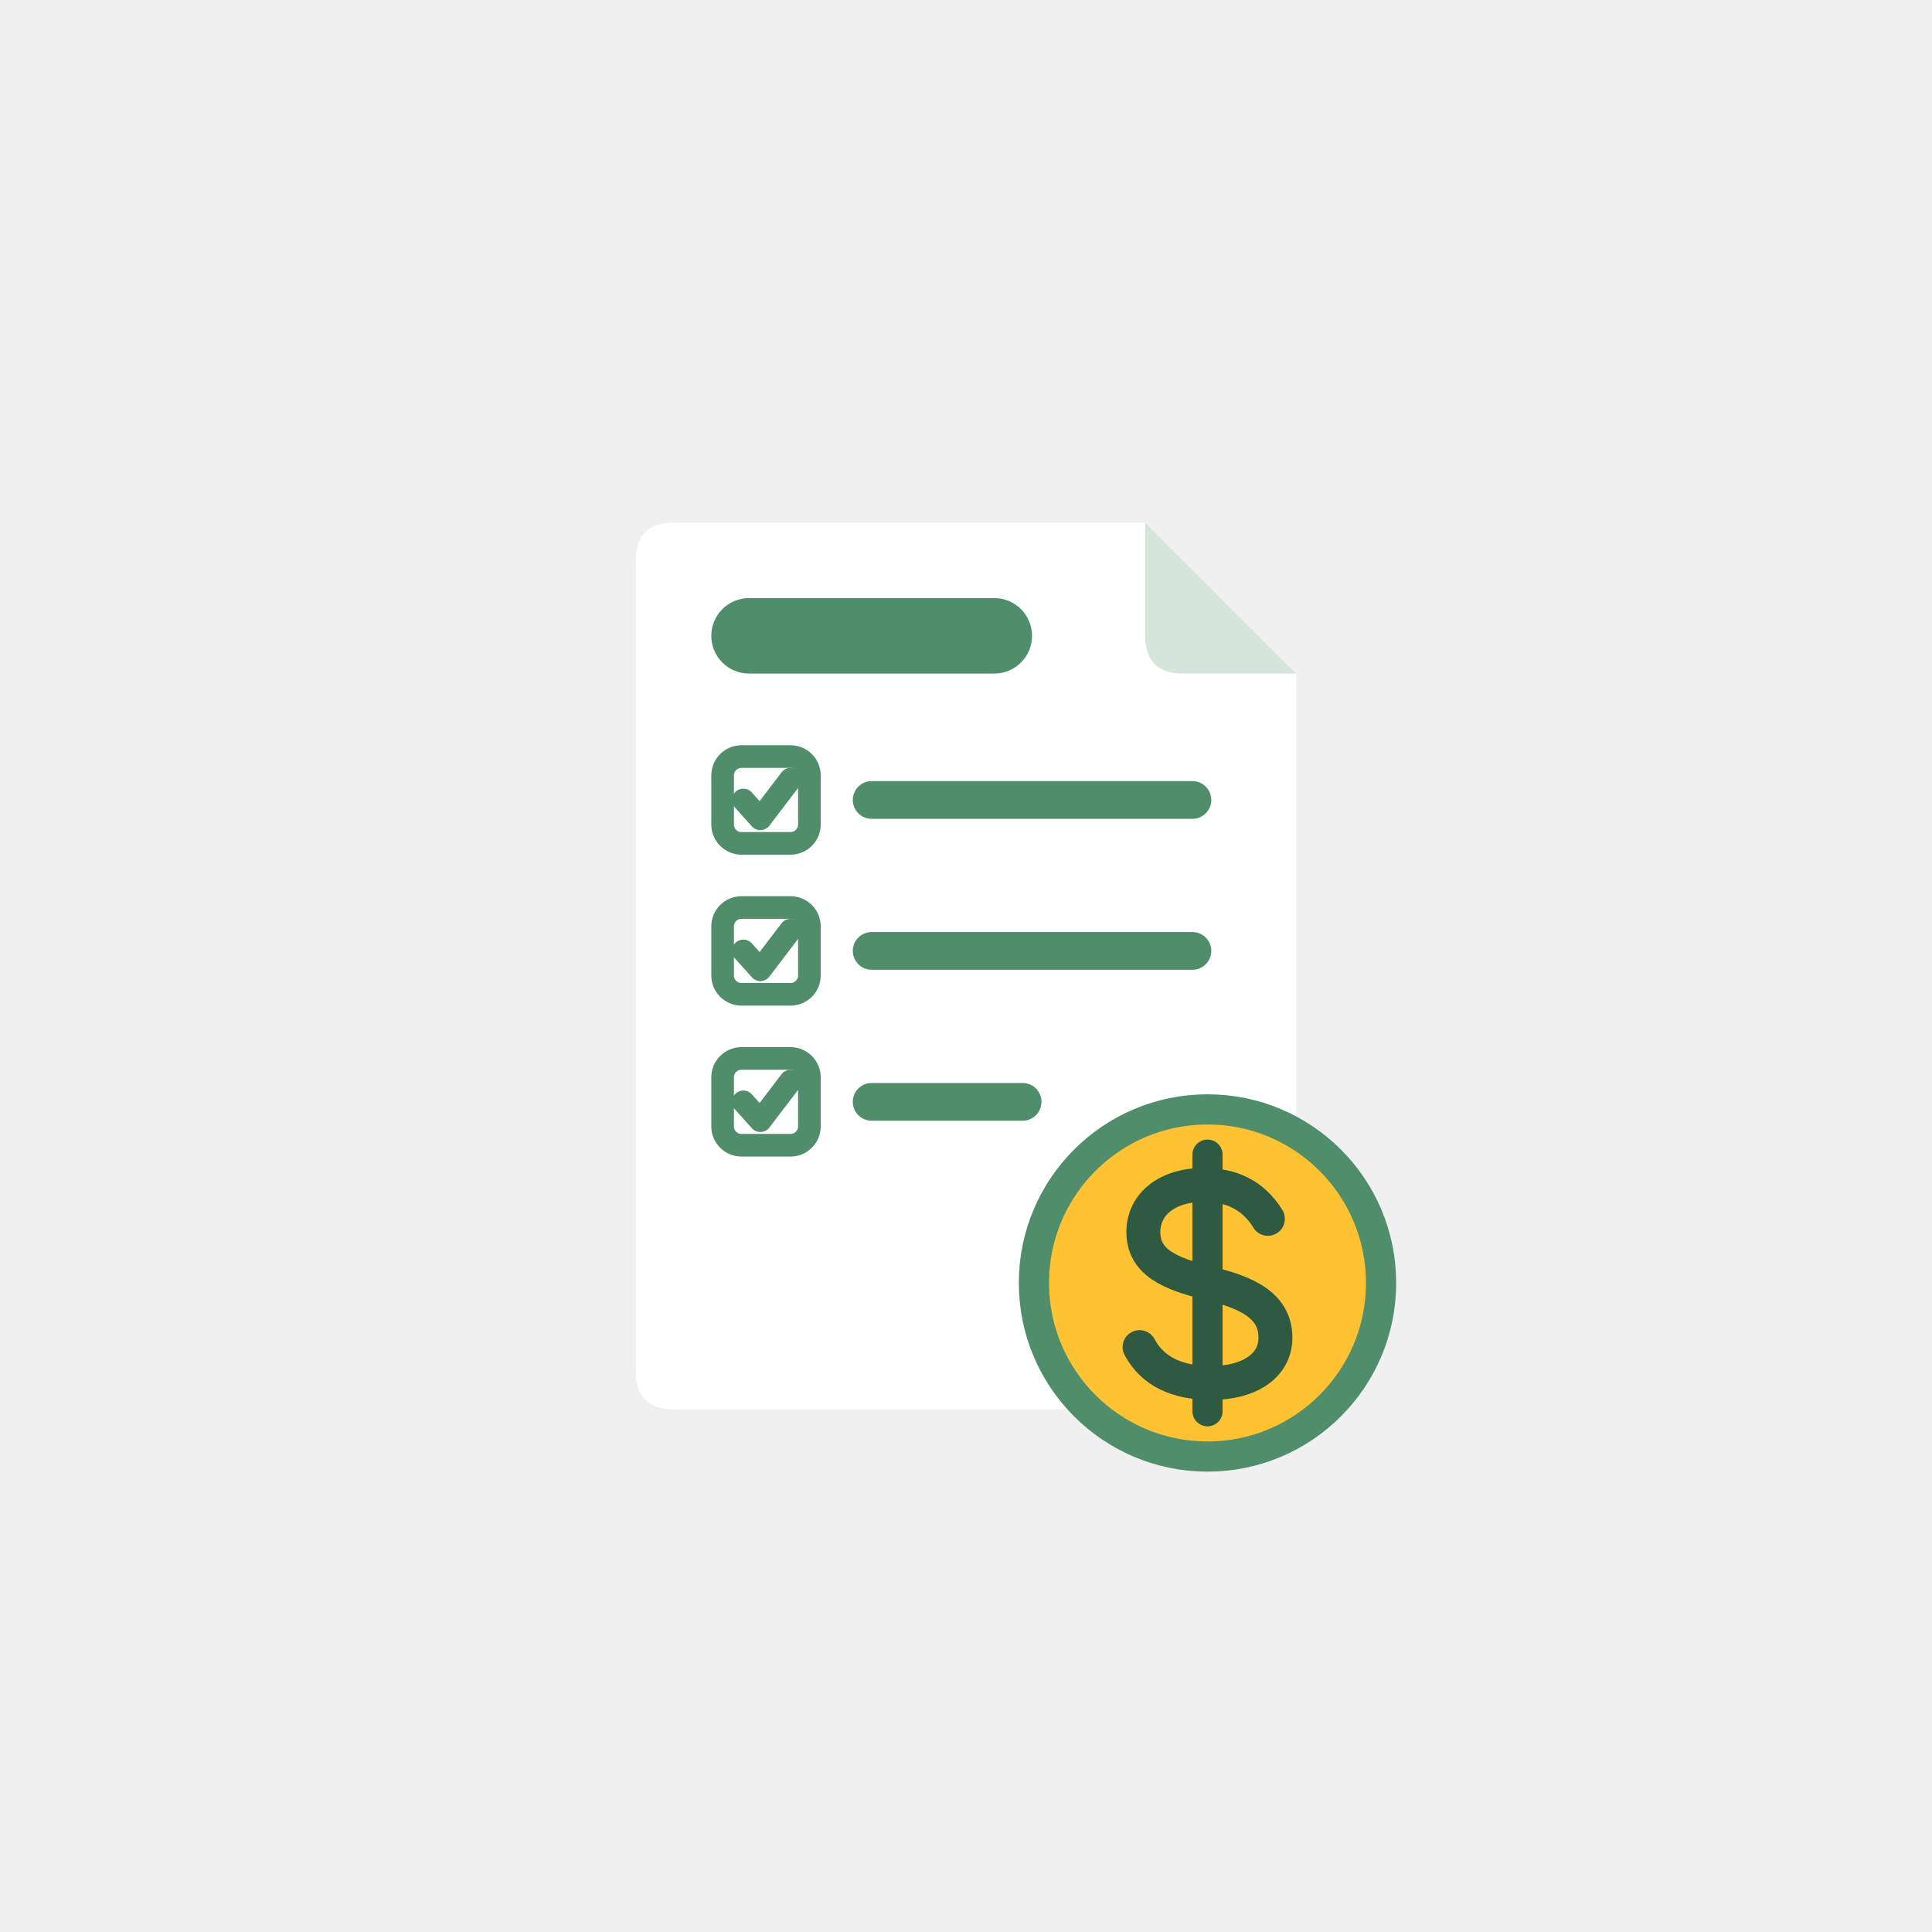
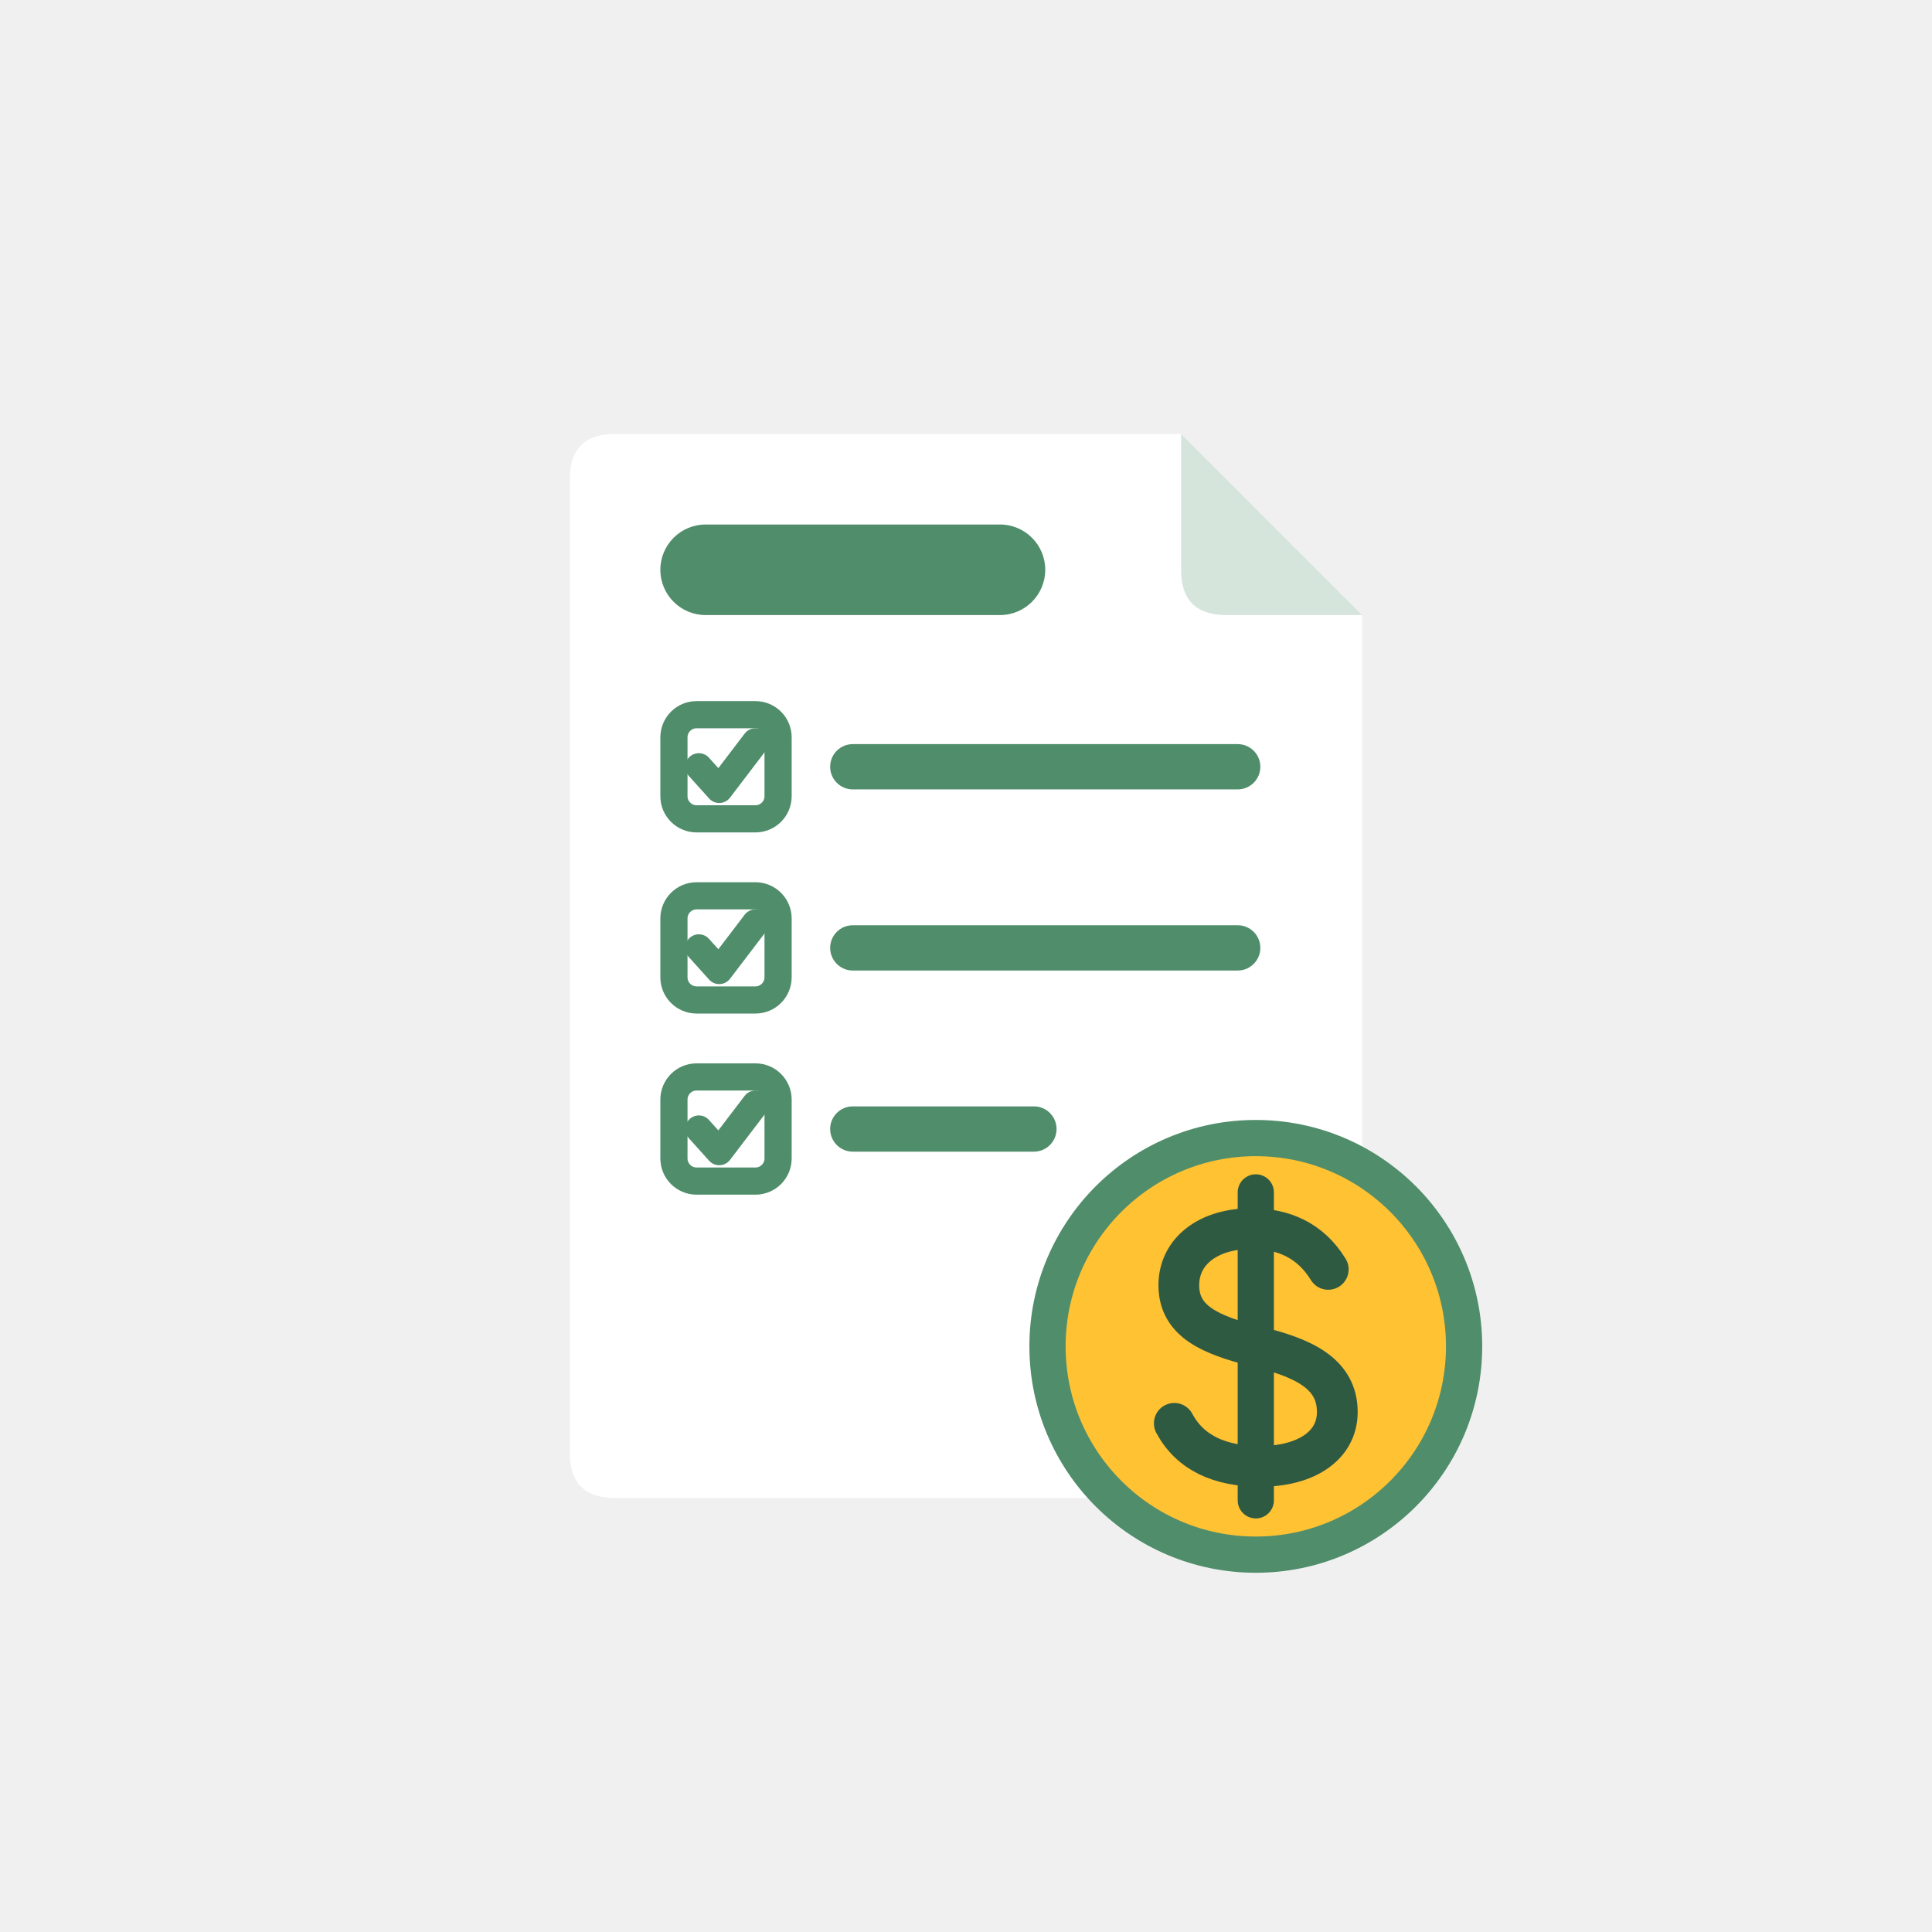
<svg xmlns="http://www.w3.org/2000/svg" viewBox="0 0 1024 1024" width="1024" height="1024">
  <defs>
    <style>
+       .bg { fill: #508D6B; }
      .sheet { fill: #FFFFFF; }
      .fold { fill: #D5E5DC; }
      .ink { fill: #508D6B; }
      .ink-line { fill: none; stroke: #508D6B; stroke-width: 12; stroke-linecap: round; stroke-linejoin: round; }
      .badge { fill: #FFC233; stroke: #508D6B; stroke-width: 16; }
      .symbol { fill: none; stroke: #2F5A42; stroke-linecap: round; stroke-linejoin: round; }
    </style>
  </defs>
-   <g id="foreground">
+   <g id="foreground" transform="translate(512 512) scale(1.2) translate(-512 -512)">
    <path class="sheet" d="M357 277 H607 L687 357 V727 Q687 747 667 747 H357 Q337 747 337 727 V297 Q337 277 357 277 Z" />
    <path class="fold" d="M607 277 V337 Q607 357 627 357 H687 Z" />
    <rect class="ink" x="377" y="317" width="170" height="40" rx="20" />
    <g>
      <rect class="ink-line" x="383" y="401" width="46" height="46" rx="10" />
      <path class="ink-line" d="M394 424 L403 434 L419 413" />
      <rect class="ink" x="452" y="414" width="190" height="20" rx="10" />
      <rect class="ink-line" x="383" y="481" width="46" height="46" rx="10" />
      <path class="ink-line" d="M394 504 L403 514 L419 493" />
      <rect class="ink" x="452" y="494" width="190" height="20" rx="10" />
      <rect class="ink-line" x="383" y="561" width="46" height="46" rx="10" />
      <path class="ink-line" d="M394 584 L403 594 L419 573" />
      <rect class="ink" x="452" y="574" width="100" height="20" rx="10" />
    </g>
    <circle class="badge" cx="640" cy="680" r="92" />
    <path class="symbol" stroke-width="16" d="M640 612 V748" />
    <path class="symbol" stroke-width="18" d="M672 646 C664 633 652 628 638 628 C619 628 606 638 606 653 C606 669 620 675 640 680 C661 685 676 692 676 709 C676 724 662 733 642 733 C624 733 611 727 604 714" />
  </g>
</svg>
